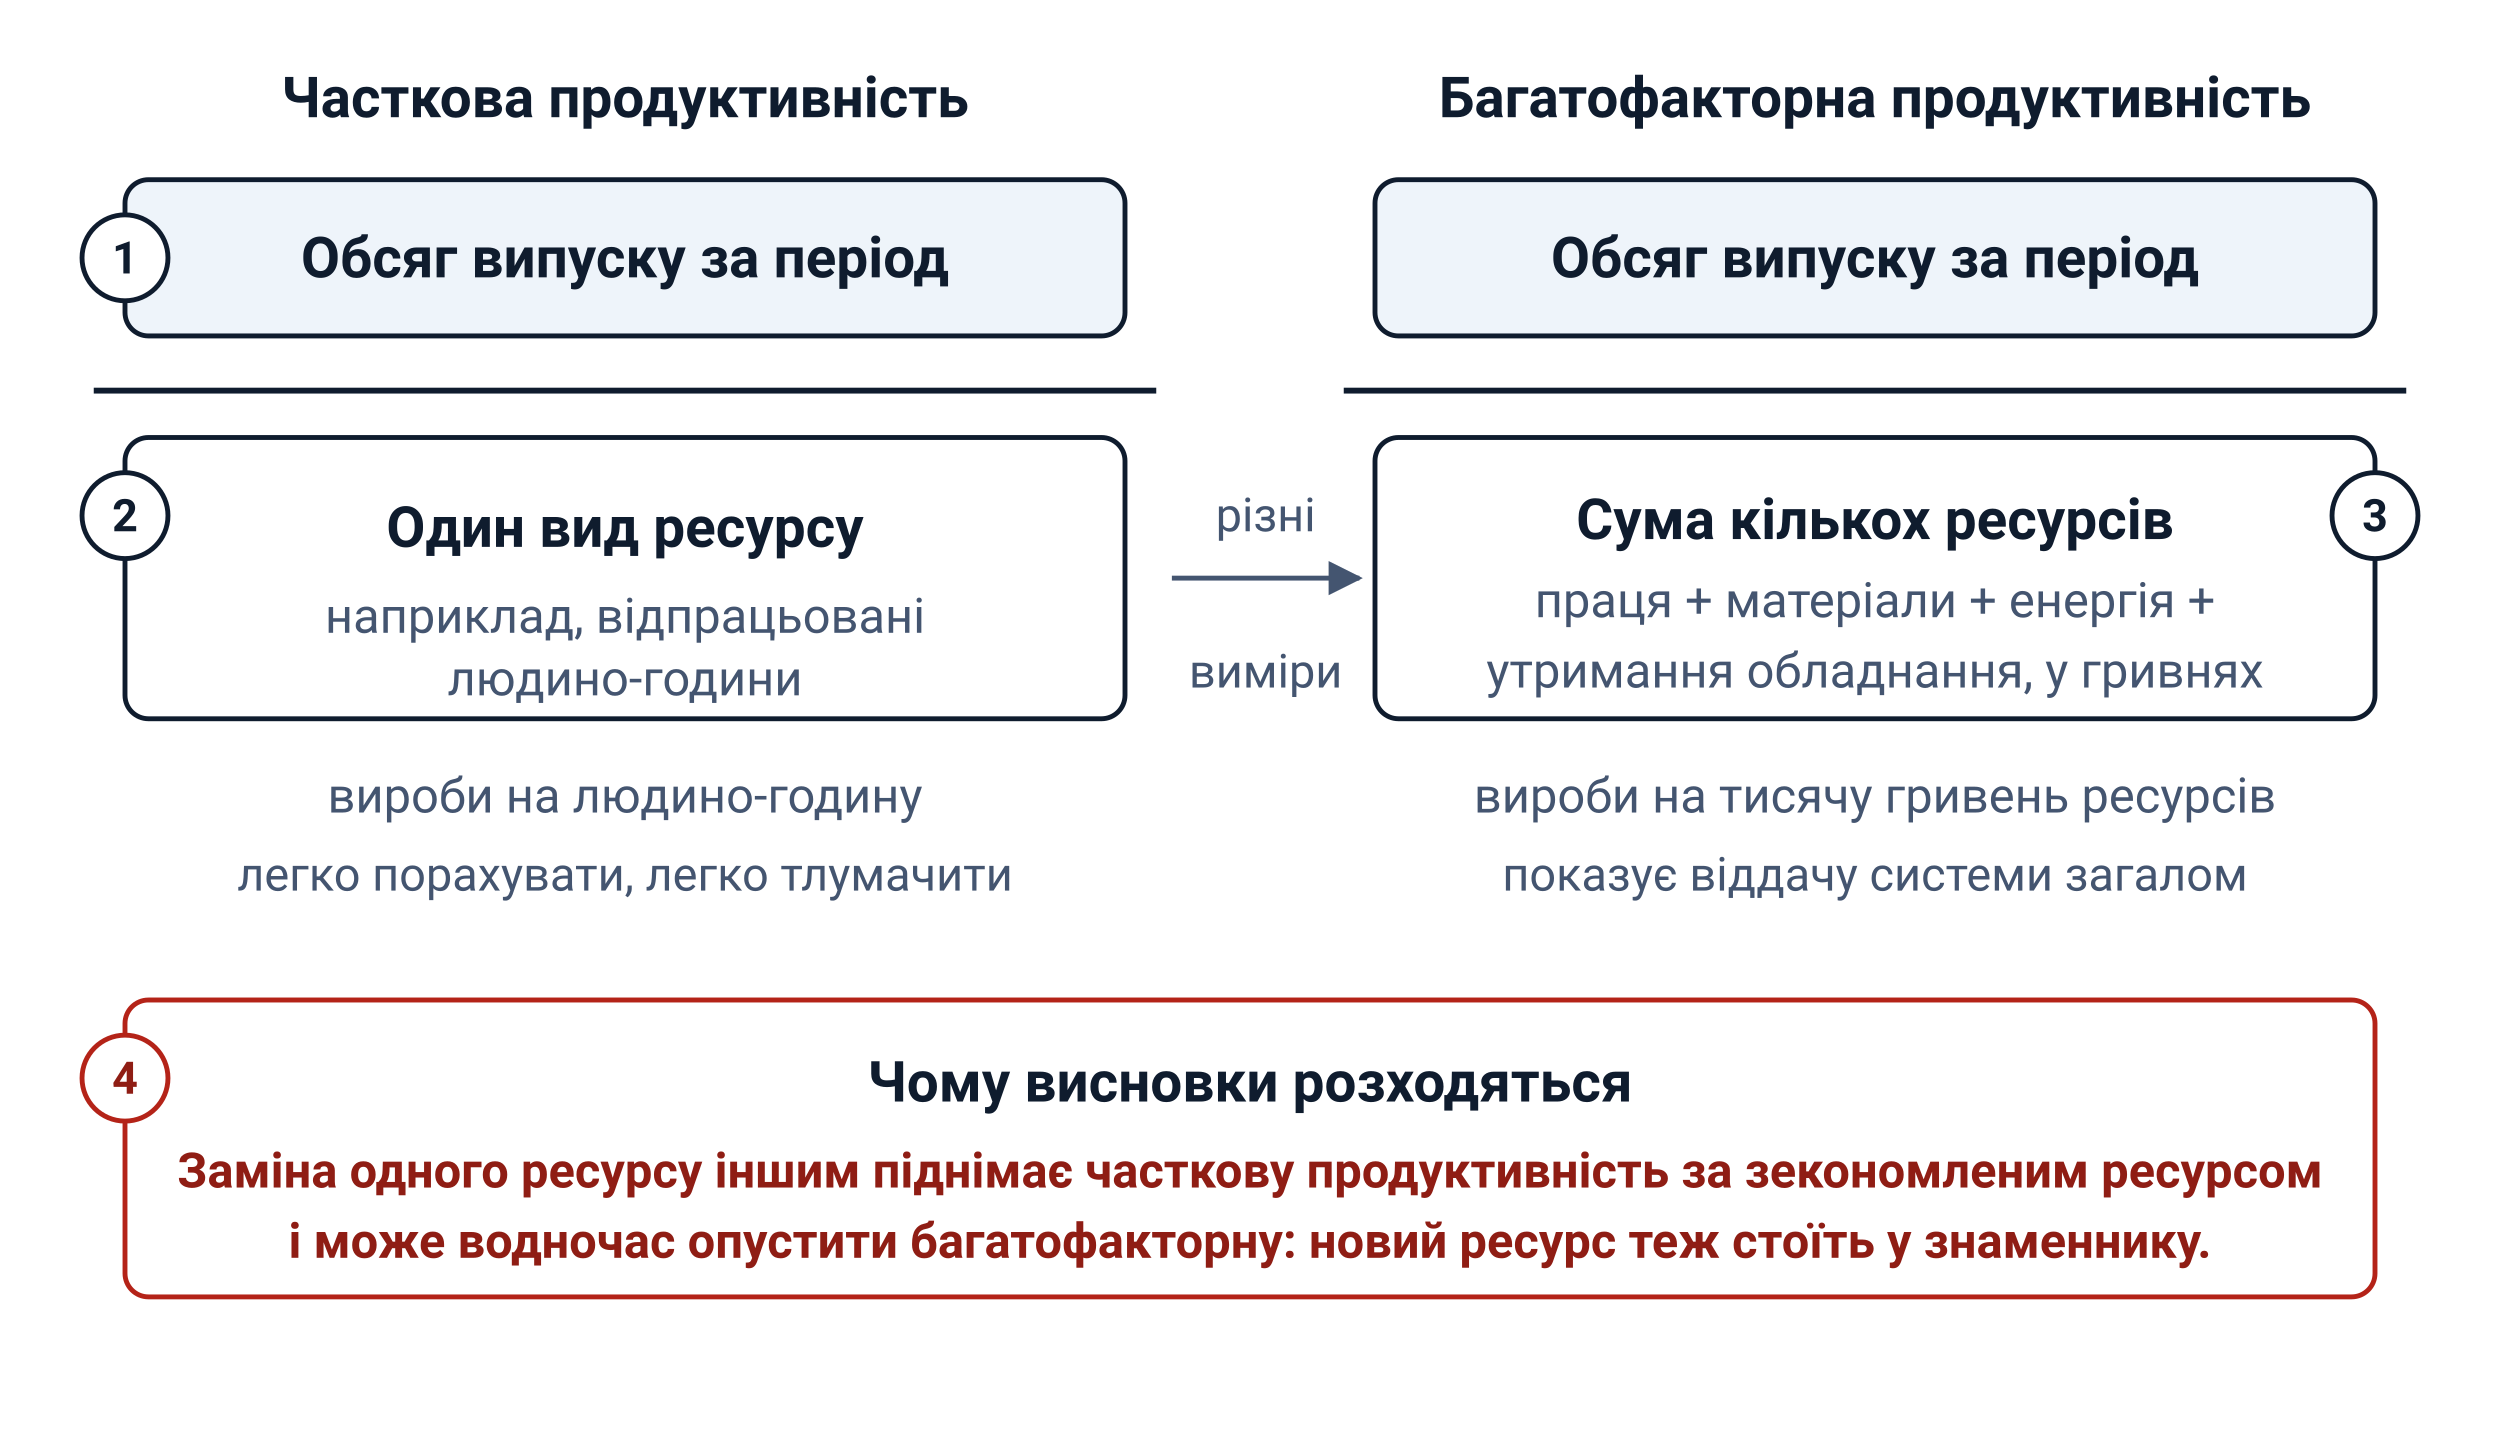
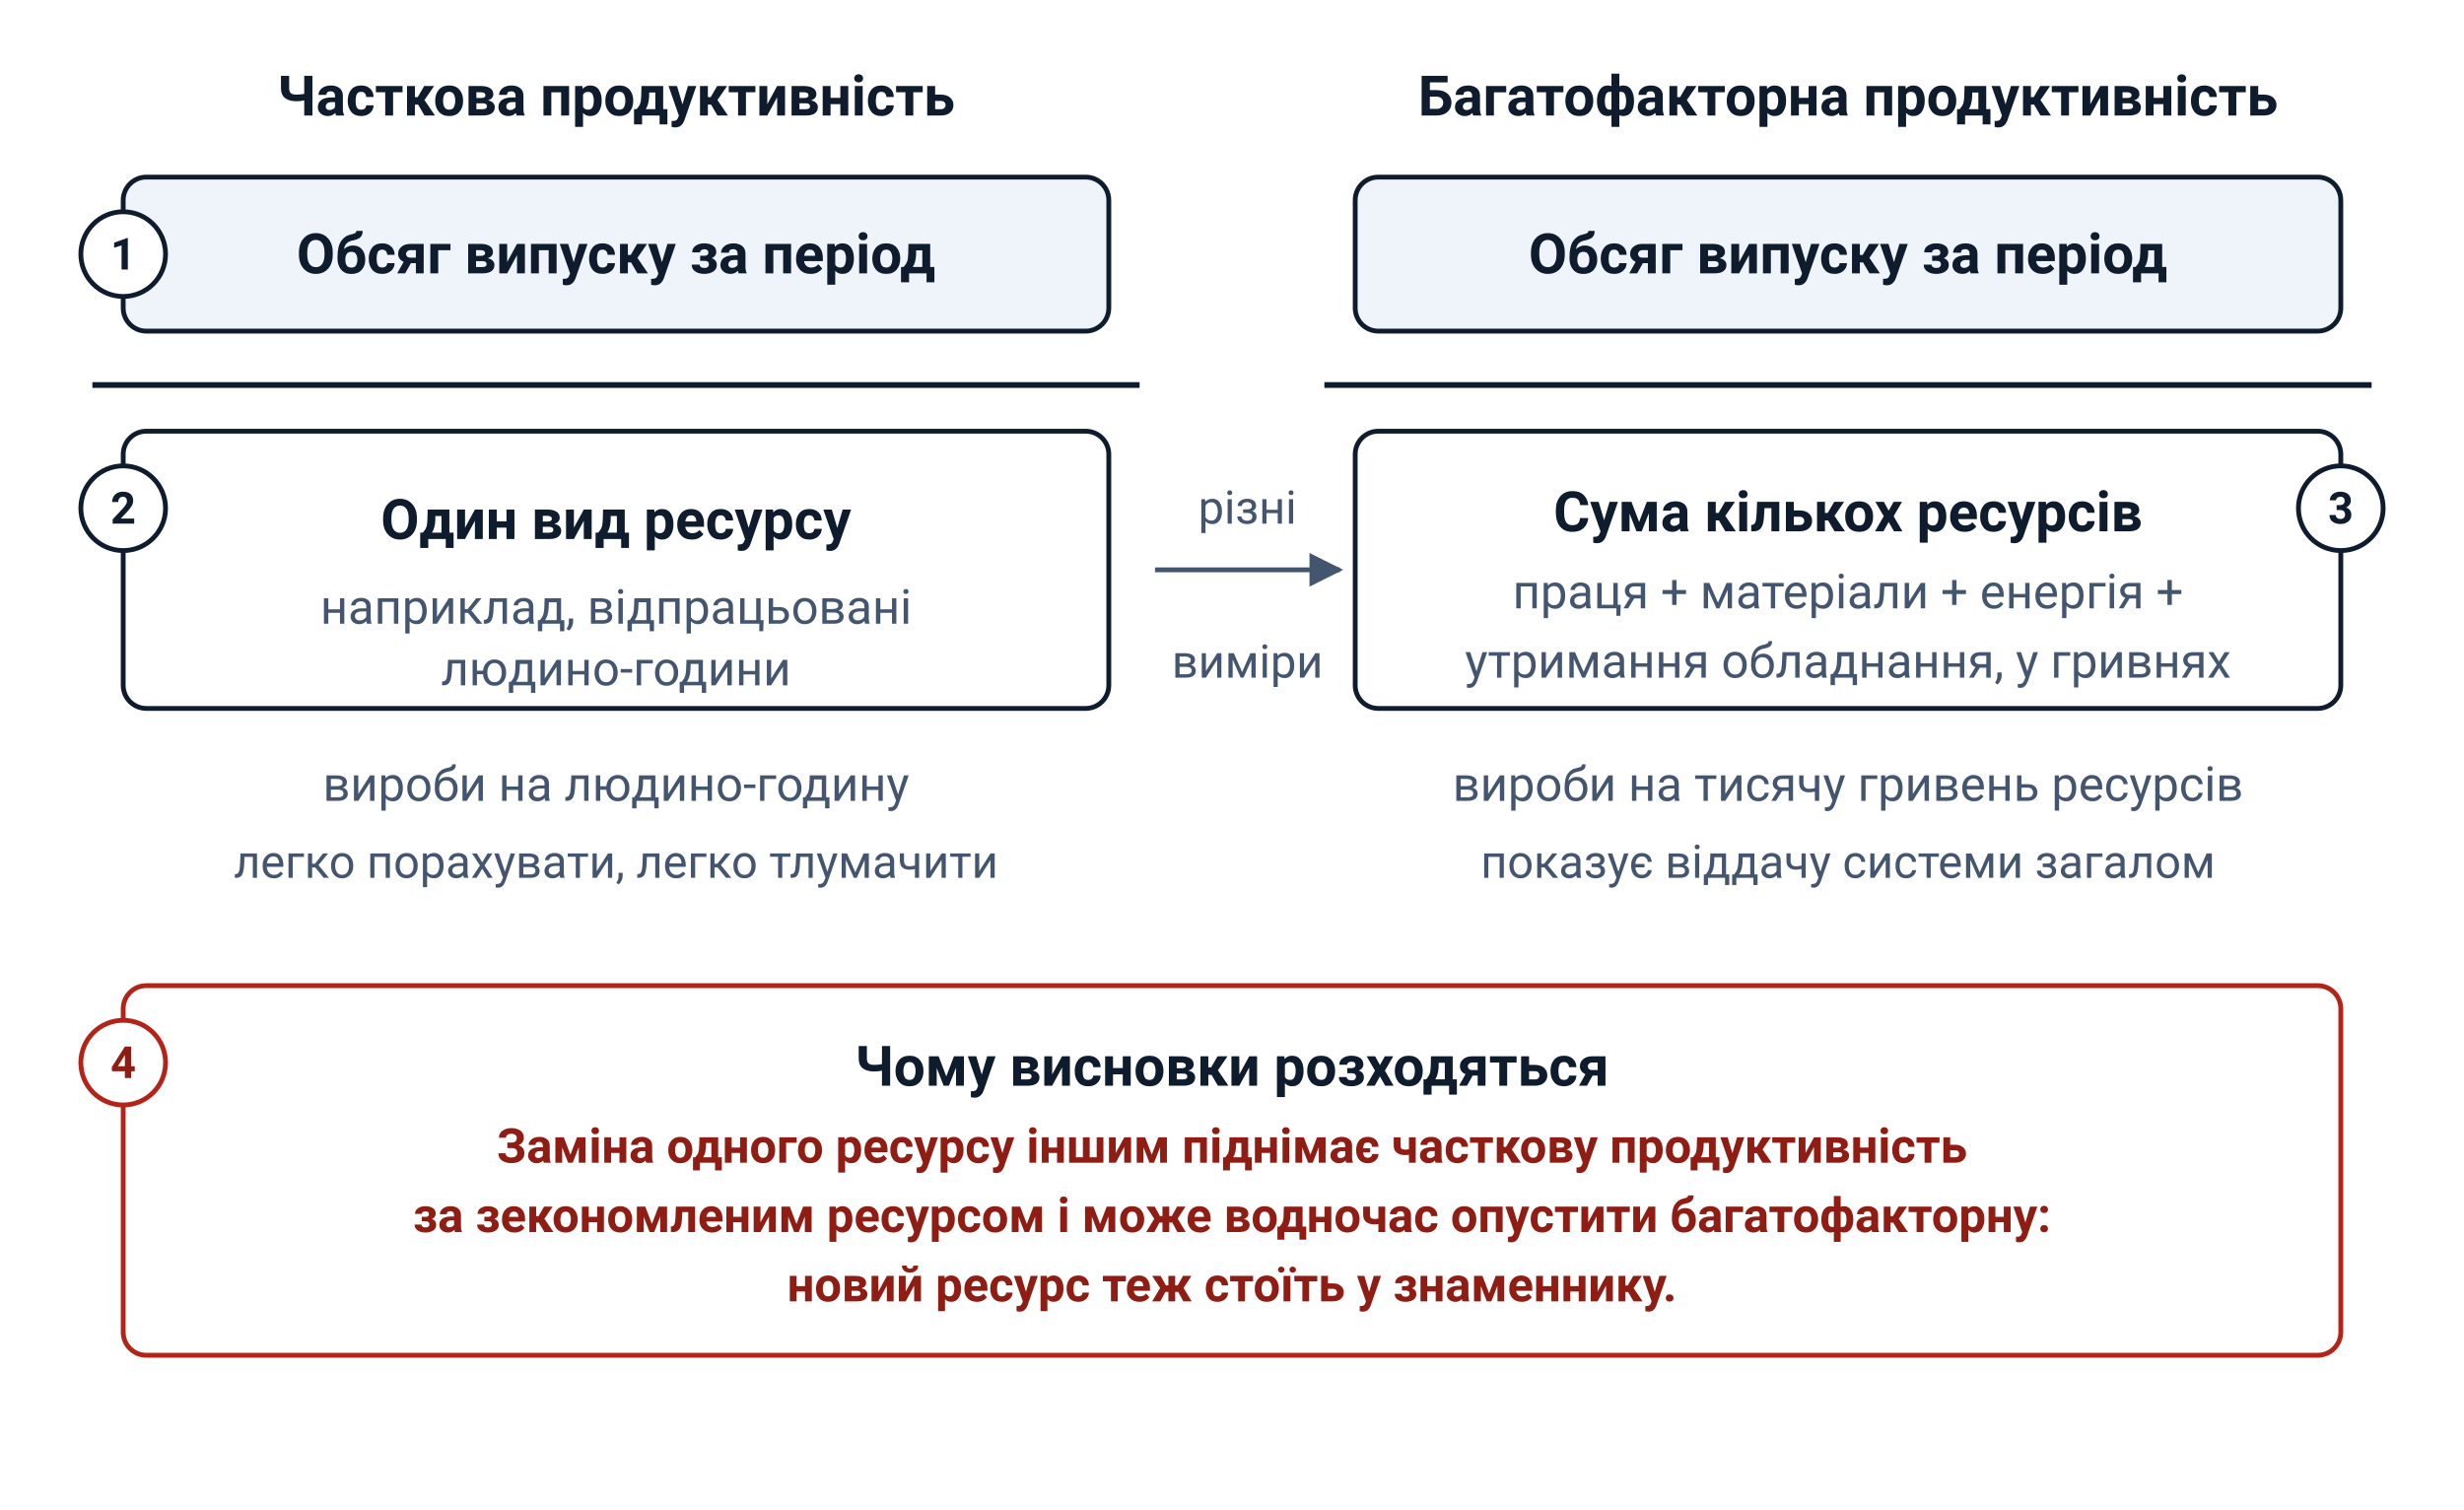
- <svg xmlns="http://www.w3.org/2000/svg" id="fig-t01-4" class="scheme" viewBox="0 0 640 372" role="img" aria-labelledby="fig-t01-4-title fig-t01-4-desc" font-family="system-ui, -apple-system, 'Segoe UI', Roboto, 'Helvetica Neue', Arial, sans-serif">
+ <svg xmlns="http://www.w3.org/2000/svg" id="fig-t01-4" class="scheme" viewBox="0 0 640 392" role="img" aria-labelledby="fig-t01-4-title fig-t01-4-desc" font-family="system-ui, -apple-system, 'Segoe UI', Roboto, 'Helvetica Neue', Arial, sans-serif">
  <style>
    #fig-t01-4 .box { fill: var(--surface, #ffffff); stroke: var(--ink, #0f1c2e); stroke-width: 1.25; }
    #fig-t01-4 .box-owner { fill: var(--surface-tint, #eef4fa); }
    #fig-t01-4 .t { fill: var(--ink, #0f1c2e); font-size: 14.5px; font-weight: 650; }
    #fig-t01-4 .s { fill: var(--ink-2, #445570); font-size: 12.5px; }
    #fig-t01-4 .lbl { fill: var(--ink-2, #445570); font-size: 12px; }
    #fig-t01-4 .bar { stroke: var(--ink, #0f1c2e); stroke-width: 1.5; }
    #fig-t01-4 .arrow { stroke: var(--ink-2, #445570); stroke-width: 1.25; fill: none; }
    #fig-t01-4 .arrow-head { fill: var(--ink-2, #445570); }
    #fig-t01-4 .refc { fill: var(--surface, #ffffff); stroke: var(--ink, #0f1c2e); stroke-width: 1.25; }
    #fig-t01-4 .refn { fill: var(--ink, #0f1c2e); font-size: 11.5px; font-weight: 700; text-anchor: middle; }
    #fig-t01-4 .exam { stroke: var(--err, #b42318); }
    #fig-t01-4 .exam-t { fill: var(--err-ink, #8f1d14); font-size: 12.5px; font-weight: 600; }
    #fig-t01-4 .refc.exam { stroke: var(--err, #b42318); }
    #fig-t01-4 .refn.exam-n { fill: var(--err-ink, #8f1d14); }
  </style>
  <defs>
    <marker id="fig-t01-4-arr" viewBox="0 0 10 10" refX="9" refY="5" markerWidth="7" markerHeight="7" orient="auto-start-reverse">
      <path class="arrow-head" d="M0 0 10 5 0 10z" />
    </marker>
  </defs>
  <text class="t" x="160" y="30" text-anchor="middle">Часткова продуктивність</text>
  <text class="t" x="480" y="30" text-anchor="middle">Багатофакторна продуктивність</text>
  <rect class="box box-owner" x="32" y="46" width="256" height="40" rx="6" />
  <text class="t" x="160" y="71" text-anchor="middle">Обсяг випуску за період</text>
  <line class="bar" x1="24" y1="100" x2="296" y2="100" />
  <rect class="box" x="32" y="112" width="256" height="72" rx="6" />
  <text class="t" x="160" y="140" text-anchor="middle">Один вид ресурсу</text>
  <text class="s" x="160" y="162" text-anchor="middle">наприклад, відпрацьовані</text>
  <text class="s" x="160" y="178" text-anchor="middle">людино-години</text>
  <text class="s" x="160" y="208" text-anchor="middle">вироби на людино-годину</text>
  <text class="lbl" x="160" y="228" text-anchor="middle">легко порахувати, легко тлумачити</text>
  <rect class="box box-owner" x="352" y="46" width="256" height="40" rx="6" />
  <text class="t" x="480" y="71" text-anchor="middle">Обсяг випуску за період</text>
  <line class="bar" x1="344" y1="100" x2="616" y2="100" />
  <rect class="box" x="352" y="112" width="256" height="72" rx="6" />
  <text class="t" x="480" y="138" text-anchor="middle">Сума кількох ресурсів</text>
  <text class="s" x="480" y="158" text-anchor="middle">праця + матеріали + енергія +</text>
  <text class="s" x="480" y="176" text-anchor="middle">утримання обладнання, у гривнях</text>
  <text class="s" x="480" y="208" text-anchor="middle">вироби на тисячу гривень ресурсів</text>
  <text class="lbl" x="480" y="228" text-anchor="middle">показує віддачу системи загалом</text>
  <path class="arrow" marker-end="url(#fig-t01-4-arr)" d="M300 148 L348 148" />
  <text class="lbl" x="324" y="136" text-anchor="middle">різні</text>
  <text class="lbl" x="324" y="176" text-anchor="middle">виміри</text>
-   <rect class="box exam" x="32" y="256" width="576" height="76" rx="6" />
+   <rect class="box exam" x="32" y="256" width="576" height="96" rx="6" />
  <text class="t" x="320" y="282" text-anchor="middle">Чому висновки розходяться</text>
-   <text class="exam-t" x="320" y="304" text-anchor="middle">Заміна одного ресурсу іншим піднімає часткову продуктивність за зекономленим ресурсом</text>
-   <text class="exam-t" x="320" y="322" text-anchor="middle">і може водночас опустити багатофакторну: новий ресурс теж стоїть у знаменнику.</text>
+   <text class="exam-t" x="320" y="302" text-anchor="middle">Заміна одного ресурсу іншим піднімає часткову продуктивність</text>
+   <text class="exam-t" x="320" y="320" text-anchor="middle">за зекономленим ресурсом і може водночас опустити багатофакторну:</text>
+   <text class="exam-t" x="320" y="338" text-anchor="middle">новий ресурс теж стоїть у знаменнику.</text>
  <circle class="refc" cx="32" cy="66" r="11" />
  <text class="refn" x="32" y="70">1</text>
  <circle class="refc" cx="32" cy="132" r="11" />
  <text class="refn" x="32" y="136">2</text>
  <circle class="refc" cx="608" cy="132" r="11" />
  <text class="refn" x="608" y="136">3</text>
  <circle class="refc exam" cx="32" cy="276" r="11" />
  <text class="refn exam-n" x="32" y="280">4</text>
</svg>
